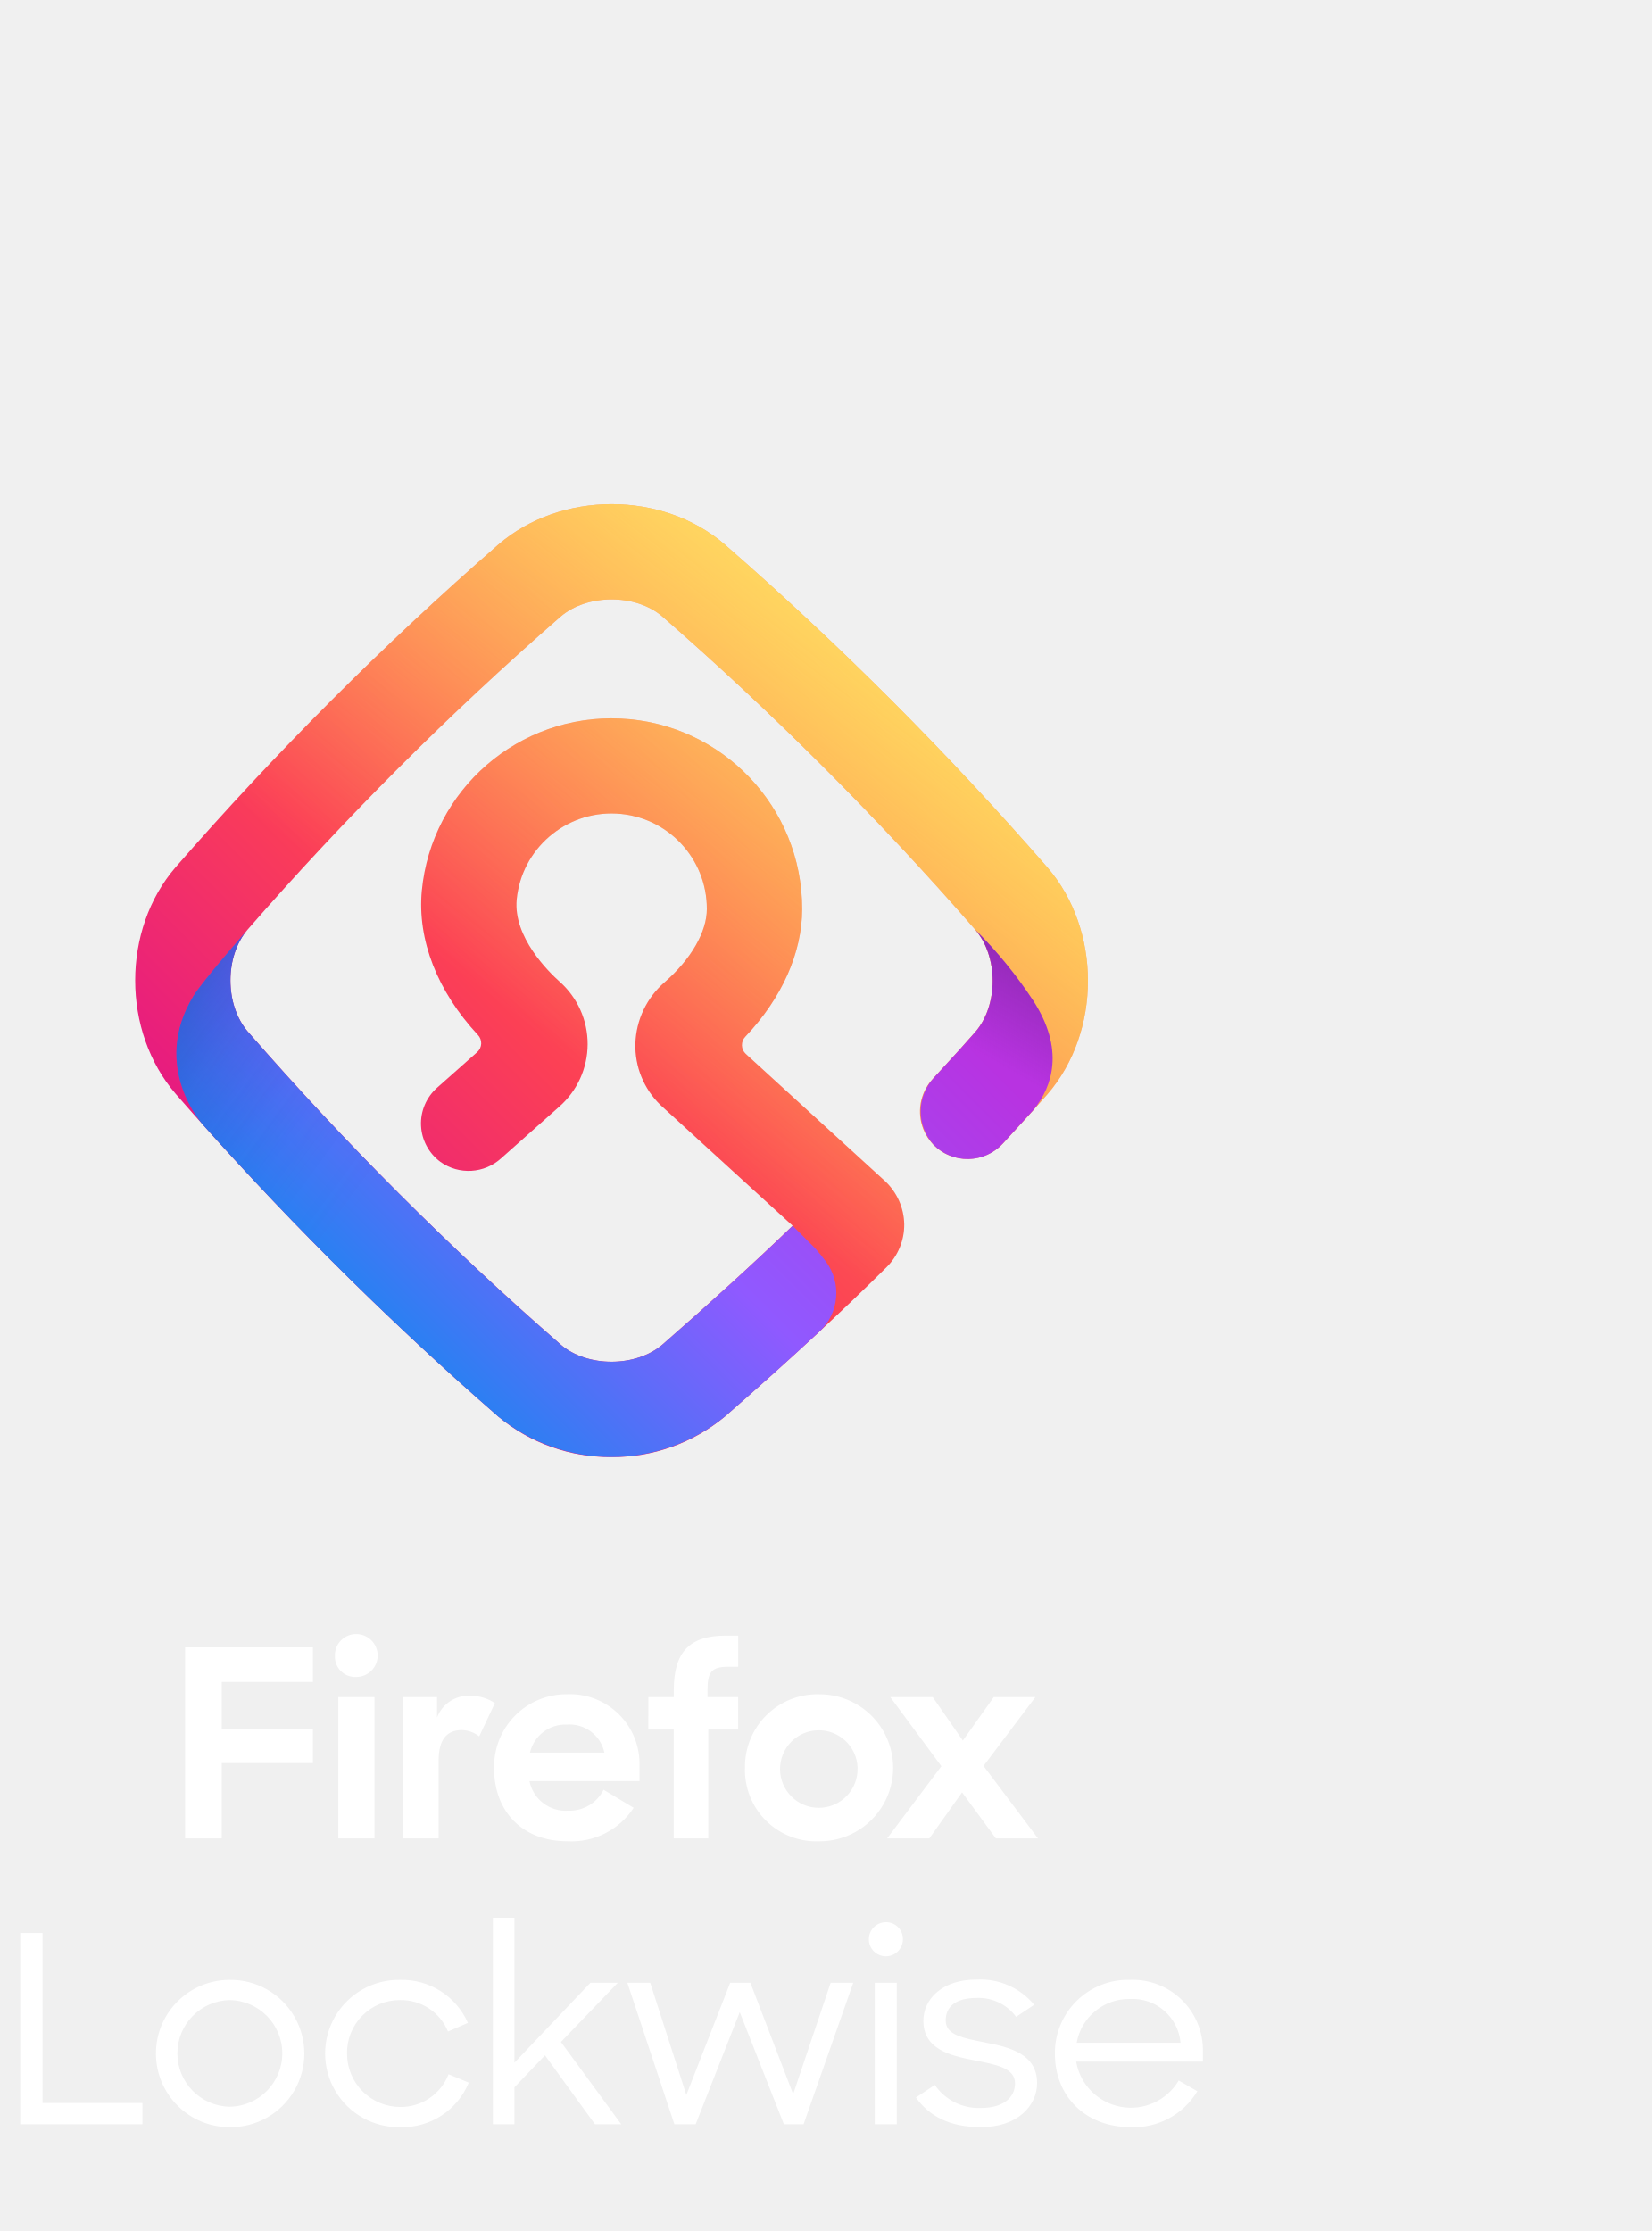
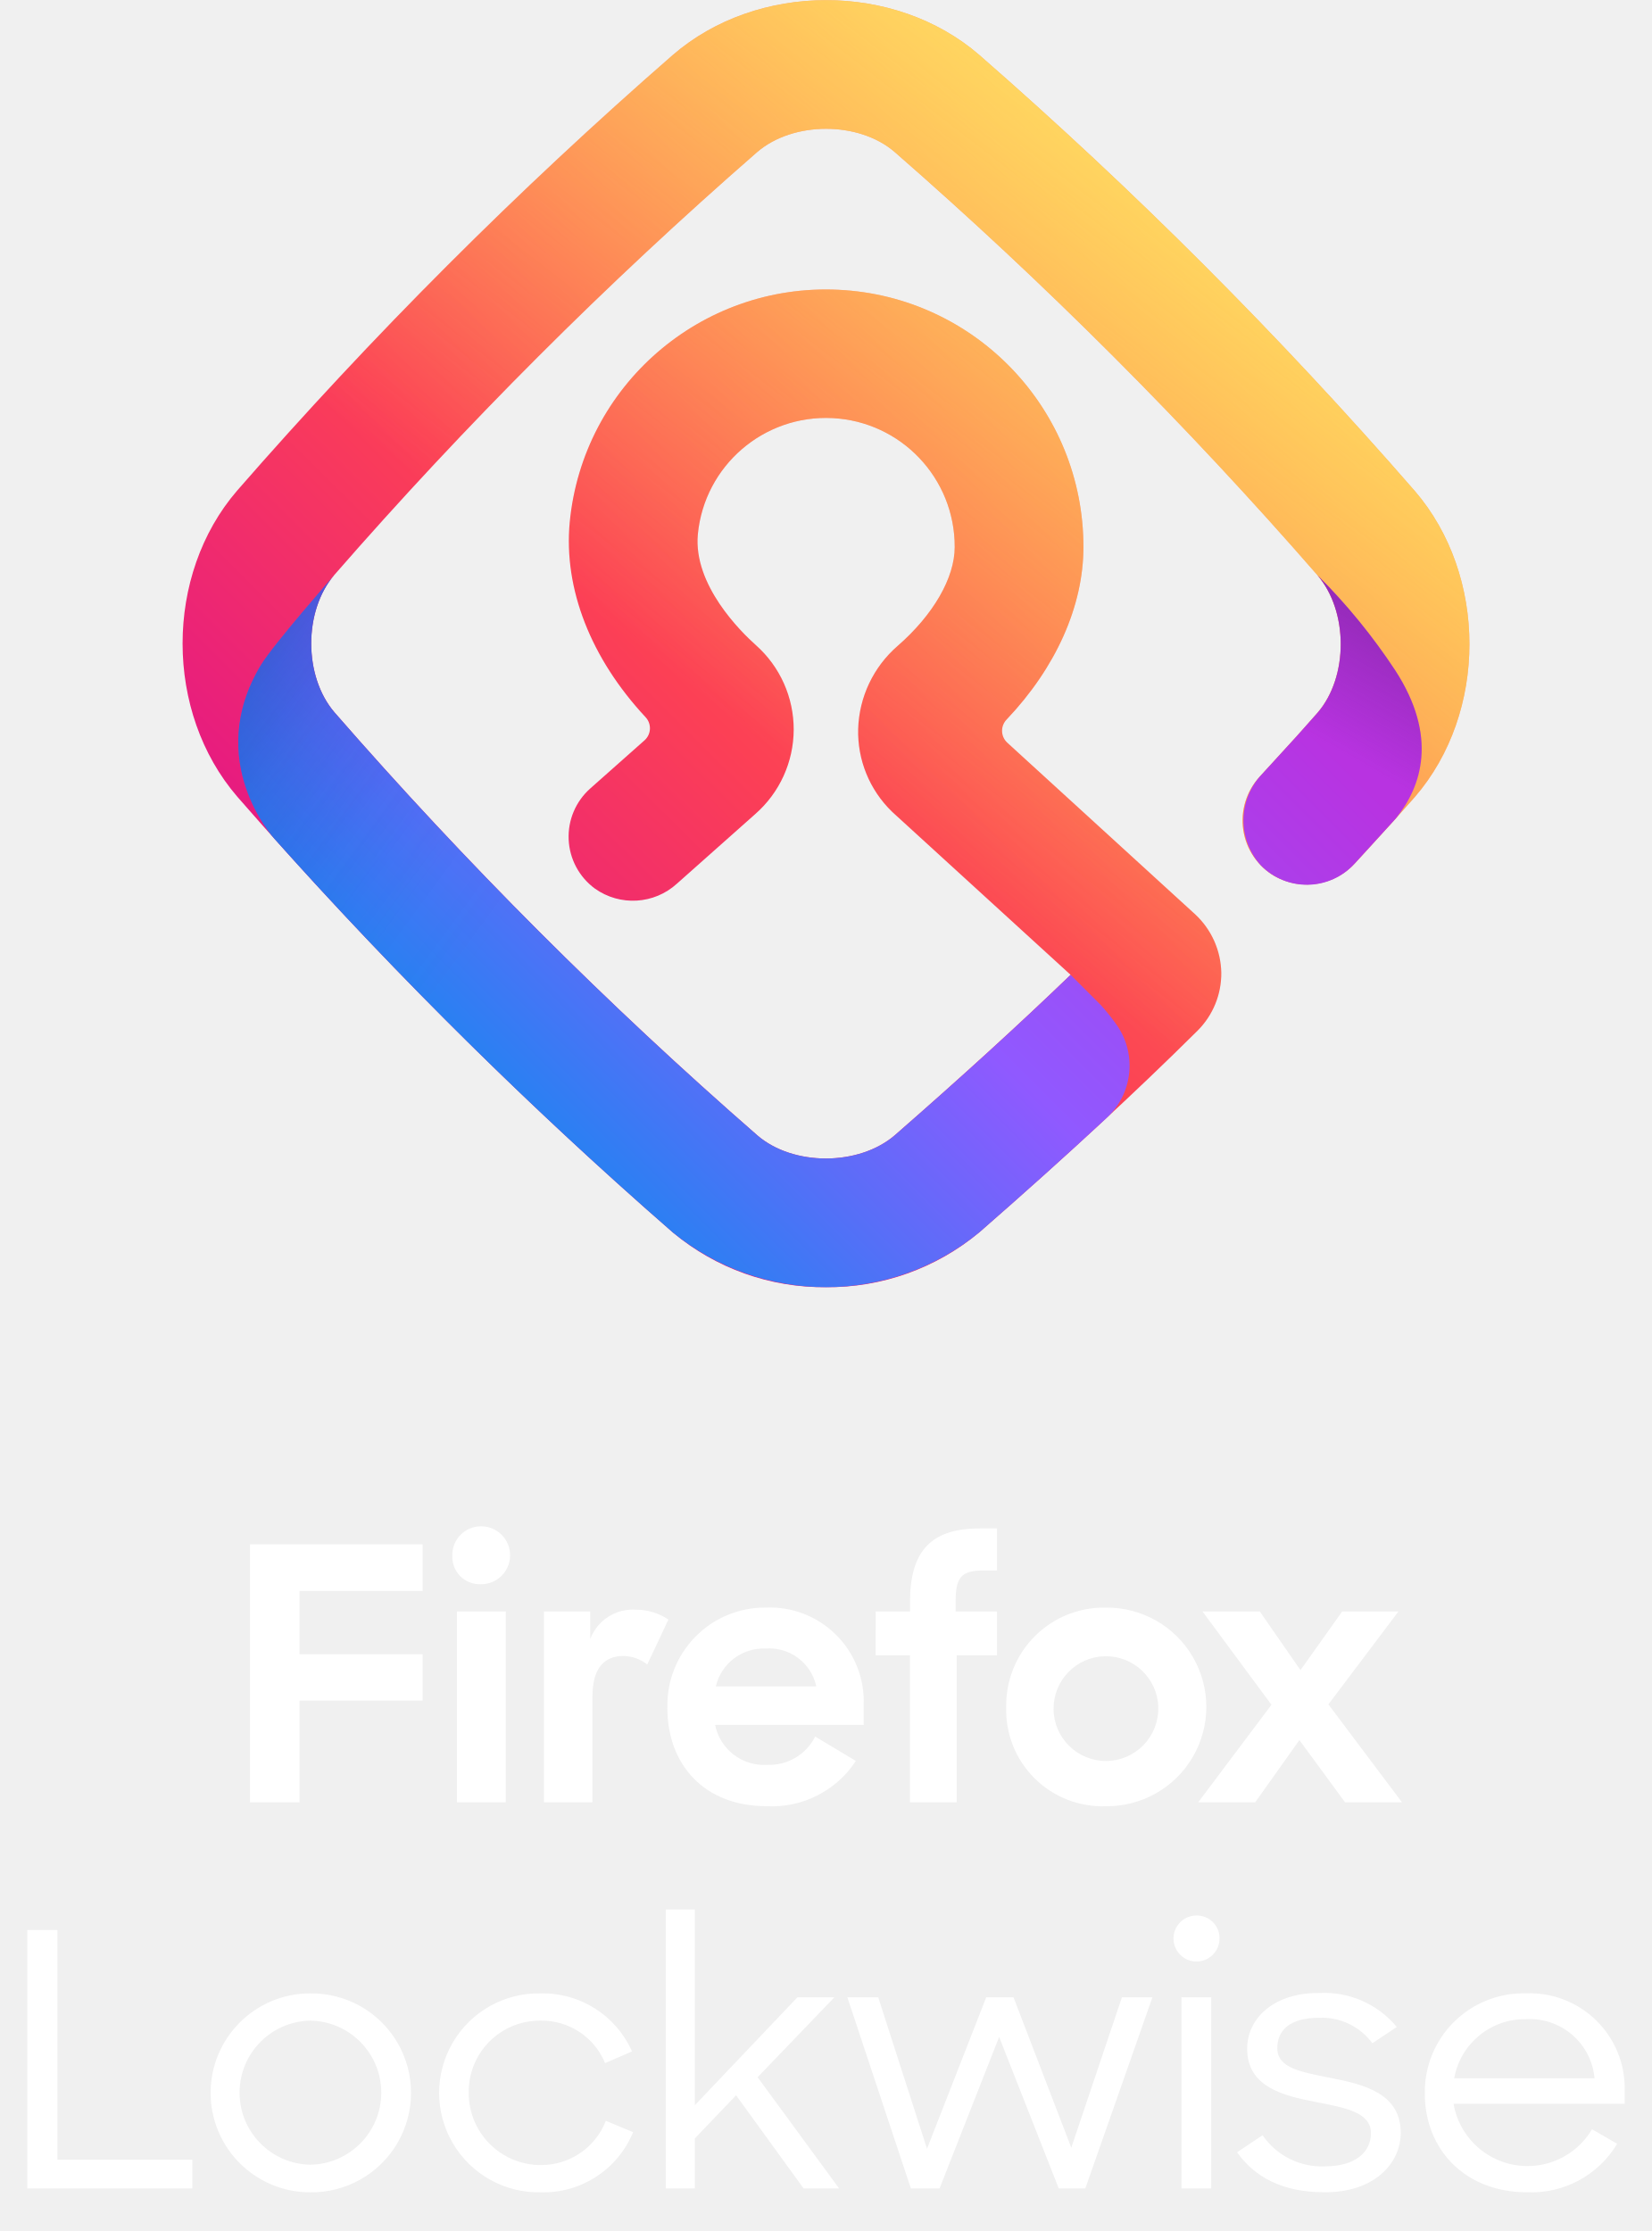
- <svg xmlns="http://www.w3.org/2000/svg" height="208" width="154" viewBox="0 0 208 154">
+ <svg xmlns="http://www.w3.org/2000/svg" height="208" width="154" viewBox="0 0 154 208">
  <linearGradient id="a" gradientUnits="userSpaceOnUse" x1="113.767" x2="38.059" y1="23.046" y2="99.318">
    <stop offset="0" stop-color="#ff9640" />
    <stop offset=".6" stop-color="#fc4055" />
    <stop offset="1" stop-color="#e31587" />
  </linearGradient>
  <linearGradient id="b" gradientUnits="userSpaceOnUse" x1="114.838" x2="55.662" y1="11.012" y2="87.659">
    <stop offset="0" stop-color="#fff36e" stop-opacity=".8" />
    <stop offset=".094" stop-color="#fff36e" stop-opacity=".699" />
    <stop offset=".752" stop-color="#fff36e" stop-opacity="0" />
  </linearGradient>
  <linearGradient id="c" gradientUnits="userSpaceOnUse" x1="36.741" x2="100.221" y1="109.342" y2="45.862">
    <stop offset="0" stop-color="#0090ed" />
    <stop offset=".325" stop-color="#5b6df8" />
    <stop offset=".529" stop-color="#9059ff" />
    <stop offset="1" stop-color="#b833e1" />
  </linearGradient>
  <linearGradient id="d" gradientUnits="userSpaceOnUse" x1="16.853" x2="53.749" y1="60.511" y2="87.593">
    <stop offset="0" stop-color="#054096" stop-opacity=".6" />
    <stop offset=".127" stop-color="#1b3aa4" stop-opacity=".441" />
    <stop offset=".315" stop-color="#3633b5" stop-opacity=".249" />
    <stop offset=".502" stop-color="#4a2ec1" stop-opacity=".111" />
    <stop offset=".686" stop-color="#552bc9" stop-opacity=".028" />
    <stop offset=".864" stop-color="#592acb" stop-opacity="0" />
  </linearGradient>
  <linearGradient id="e" gradientUnits="userSpaceOnUse" x1="130.248" x2="117.573" y1="58.56" y2="80.512">
    <stop offset="0" stop-color="#722291" stop-opacity=".5" />
    <stop offset=".5" stop-color="#722291" stop-opacity="0" />
  </linearGradient>
  <path d="M76.994 120.005a21.835 21.835 0 0 1-14.26-5.093 419.973 419.973 0 0 1-40.6-40.62c-6.814-7.891-6.814-20.693-.02-28.56a419.517 419.517 0 0 1 40.6-40.6C70.6-1.688 83.4-1.686 91.272 5.108a420.054 420.054 0 0 1 40.6 40.643c6.814 7.892 6.814 20.693.02 28.561a237.115 237.115 0 0 1-4.152 4.612l-1.371 1.5a6.1 6.1 0 0 1-7.568 1.249 6.008 6.008 0 0 1-1.4-9.225l1.494-1.633c1.322-1.44 2.5-2.72 3.936-4.369 2.882-3.339 2.882-9.463-.022-12.826A407.709 407.709 0 0 0 83.4 14.169c-3.34-2.885-9.467-2.882-12.827.021A407.747 407.747 0 0 0 31.171 53.6c-2.883 3.339-2.883 9.463.021 12.827A407.73 407.73 0 0 0 70.6 105.851c3.336 2.882 9.464 2.881 12.827-.021 6.182-5.4 11.58-10.323 16.376-14.945L83.265 75.777c-.044-.04-.086-.081-.13-.123A10.358 10.358 0 0 1 80 67.957a10.671 10.671 0 0 1 3.671-7.729C87.009 57.322 89 53.873 89 51a12 12 0 0 0-23.944-1.192c-.443 4.731 4.021 9.1 5.4 10.332a10.5 10.5 0 0 1-.045 15.753l-7.3 6.487a6.1 6.1 0 0 1-7.665.456 6.005 6.005 0 0 1-.425-9.321l5.071-4.5a1.509 1.509 0 0 0 .076-2.165c-5.09-5.472-7.638-11.952-7.058-18.156A24 24 0 0 1 101 51c0 5.522-2.576 11.249-7.156 16.077a1.508 1.508 0 0 0 .05 2.159l17.535 16.02a7.62 7.62 0 0 1 2.422 5.442 7.53 7.53 0 0 1-2.209 5.391c-5.794 5.755-12.448 11.9-20.348 18.8a21.905 21.905 0 0 1-14.3 5.116z" fill="url(#a)" />
  <path d="M76.994 120.005a21.835 21.835 0 0 1-14.26-5.093 419.973 419.973 0 0 1-40.6-40.62c-6.814-7.891-6.814-20.693-.02-28.56a419.517 419.517 0 0 1 40.6-40.6C70.6-1.688 83.4-1.686 91.272 5.108a420.054 420.054 0 0 1 40.6 40.643c6.814 7.892 6.814 20.693.02 28.561a237.115 237.115 0 0 1-4.152 4.612l-1.371 1.5a6.1 6.1 0 0 1-7.568 1.249 6.008 6.008 0 0 1-1.4-9.225l1.494-1.633c1.322-1.44 2.5-2.72 3.936-4.369 2.882-3.339 2.882-9.463-.022-12.826A407.709 407.709 0 0 0 83.4 14.169c-3.34-2.885-9.467-2.882-12.827.021A407.747 407.747 0 0 0 31.171 53.6c-2.883 3.339-2.883 9.463.021 12.827A407.73 407.73 0 0 0 70.6 105.851c3.336 2.882 9.464 2.881 12.827-.021 6.182-5.4 11.58-10.323 16.376-14.945L83.265 75.777c-.044-.04-.086-.081-.13-.123A10.358 10.358 0 0 1 80 67.957a10.671 10.671 0 0 1 3.671-7.729C87.009 57.322 89 53.873 89 51a12 12 0 0 0-23.944-1.192c-.443 4.731 4.021 9.1 5.4 10.332a10.5 10.5 0 0 1-.045 15.753l-7.3 6.487a6.1 6.1 0 0 1-7.665.456 6.005 6.005 0 0 1-.425-9.321l5.071-4.5a1.509 1.509 0 0 0 .076-2.165c-5.09-5.472-7.638-11.952-7.058-18.156A24 24 0 0 1 101 51c0 5.522-2.576 11.249-7.156 16.077a1.508 1.508 0 0 0 .05 2.159l17.535 16.02a7.62 7.62 0 0 1 2.422 5.442 7.53 7.53 0 0 1-2.209 5.391c-5.794 5.755-12.448 11.9-20.348 18.8a21.905 21.905 0 0 1-14.3 5.116z" fill="url(#b)" />
  <path d="M130.056 62.484a56.01 56.01 0 0 0-7.248-8.866c2.9 3.363 2.9 9.487.022 12.826a220.545 220.545 0 0 1-3.936 4.369l-1.259 1.376a6.228 6.228 0 0 0-.077 8.51 6 6 0 0 0 8.71-.168l1.47-1.607a371.315 371.315 0 0 0 2.36-2.59l.091-.112c2.311-2.891 3.9-7.541-.133-13.738zM102.618 93.7l-2.813-2.814c-4.8 4.622-10.194 9.548-16.376 14.945-3.363 2.9-9.491 2.9-12.827.021a407.73 407.73 0 0 1-39.41-39.425c-2.9-3.364-2.9-9.488-.021-12.827 0 0-5.7 6.5-6.847 8.4-5.379 8.922 1.2 16.139 1.277 16.222a418.983 418.983 0 0 0 37.133 36.691 22.534 22.534 0 0 0 28.563-.021c4.3-3.754 8.23-7.286 11.854-10.654l.037-.035a6.621 6.621 0 0 0 .792-8.818 19.868 19.868 0 0 0-1.362-1.685z" fill="url(#c)" />
  <path d="M31.192 66.426c-2.9-3.364-2.9-9.488-.021-12.827 0 0-5.7 6.5-6.847 8.4-5.379 8.922 1.2 16.139 1.277 16.222 6.405 7.163 12.958 14 19.739 20.621l8.486-8.485a410.518 410.518 0 0 1-22.634-23.931z" fill="url(#d)" opacity=".9" />
  <path d="M130.056 62.484a56.01 56.01 0 0 0-7.248-8.866c2.9 3.363 2.9 9.487.022 12.826a220.545 220.545 0 0 1-3.936 4.369l-1.259 1.376a6.226 6.226 0 0 0-.076 8.51 6 6 0 0 0 8.709-.168l1.47-1.607a371.315 371.315 0 0 0 2.36-2.59l.091-.112c2.311-2.891 3.9-7.541-.133-13.738z" fill="url(#e)" />
  <path d="M23.308 143.978H39.4v4.35H27.924v5.9H39.4v4.316H27.924v9.49h-4.616zM44.87 142.3a2.7 2.7 0 0 1-.033 5.4 2.553 2.553 0 0 1-2.67-2.636 2.669 2.669 0 0 1 2.703-2.764zm-2.27 7.939h4.55v17.792H42.6zm17.738 4.942a3.677 3.677 0 0 0-2.209-.791c-1.846 0-2.9 1.186-2.9 3.789v9.852h-4.523v-17.792h4.319v2.57a4.242 4.242 0 0 1 4.253-2.735 5.4 5.4 0 0 1 3.034.922zm1.88 4.052a9.1 9.1 0 0 1 9.166-9.357 8.758 8.758 0 0 1 9.132 9.061v1.878H66.664a4.66 4.66 0 0 0 4.912 3.723 4.771 4.771 0 0 0 4.418-2.636l3.792 2.274a9.354 9.354 0 0 1-8.342 4.217c-5.769 0-9.231-3.855-9.231-9.16zm4.517-2.009h9.363a4.485 4.485 0 0 0-4.747-3.526 4.573 4.573 0 0 0-4.621 3.526zm14.9-6.985h3.2v-.89c0-4.843 2.045-6.853 6.529-6.853h1.582v3.921h-1.291c-2.11 0-2.571.724-2.571 2.932v.89h3.857v4.085h-3.758v13.707H84.83v-13.707h-3.2zm12.166 8.9a9.113 9.113 0 0 1 9.3-9.259 9.259 9.259 0 1 1 0 18.517 8.978 8.978 0 0 1-9.301-9.262zm14.178 0a4.883 4.883 0 1 0-4.88 5.041 4.885 4.885 0 0 0 4.877-5.045zm10.55-.2l-6.429-8.7h5.341l3.792 5.469 3.89-5.469h5.243l-6.529 8.665 6.858 9.127h-5.308l-4.253-5.8-4.121 5.8H111.7zM5.354 179.94h-2.81v24.09h15.389v-2.673H5.354zm23.554 5.907a9.273 9.273 0 1 0 0 18.546 9.274 9.274 0 1 0 0-18.546zm0 15.972a6.717 6.717 0 0 1 0-13.431 6.716 6.716 0 0 1 0 13.431zm21.545.033a6.707 6.707 0 0 1-6.757-6.731 6.623 6.623 0 0 1 6.657-6.733 6.386 6.386 0 0 1 6.055 3.96l2.509-1.089a9.089 9.089 0 0 0-8.531-5.412 9.275 9.275 0 1 0 .034 18.546 9.031 9.031 0 0 0 8.6-5.61l-2.542-1.056a6.46 6.46 0 0 1-6.025 4.125zm27.333-15.642H74.34l-9.568 10.066v-18.25h-2.71v26h2.71v-4.652l3.847-4.027 6.29 8.679h3.311l-7.593-10.362zm22.081 14.025l-5.386-14.025h-2.543l-5.52 14.124-4.549-14.124h-2.877l5.921 17.82h2.676l5.553-14.123L98.7 204.03h2.476l6.256-17.82h-2.843zm11.644-21.648a2.145 2.145 0 1 0 2.175 2.145 2.106 2.106 0 0 0-2.175-2.145zm-1.372 25.443h2.777v-17.82h-2.777zm13.917-10.3c-2.81-.561-4.984-.924-4.984-2.771 0-1.651 1.137-2.839 3.914-2.839a5.856 5.856 0 0 1 4.951 2.376l2.275-1.518a8.783 8.783 0 0 0-7.226-3.168c-4.282-.033-6.724 2.409-6.724 5.182 0 3.563 3.312 4.388 6.423 4.982 2.642.528 5.118.924 5.118 2.9 0 1.782-1.472 3.1-4.282 3.1a6.7 6.7 0 0 1-5.821-2.9l-2.375 1.584c1.605 2.277 4.182 3.729 8.129 3.729 4.717.033 7.126-2.739 7.126-5.544 0-3.656-3.412-4.515-6.524-5.109zm27.4 1.188a8.852 8.852 0 0 0-9.2-9.075 9.2 9.2 0 0 0-9.433 9.34c0 5.214 3.746 9.206 9.533 9.206a9.309 9.309 0 0 0 8.4-4.521l-2.342-1.353a6.995 6.995 0 0 1-12.913-2.375h15.958zm-15.891-1.155a6.686 6.686 0 0 1 6.691-5.511 6.059 6.059 0 0 1 6.389 5.511z" fill="#fff" />
</svg>
